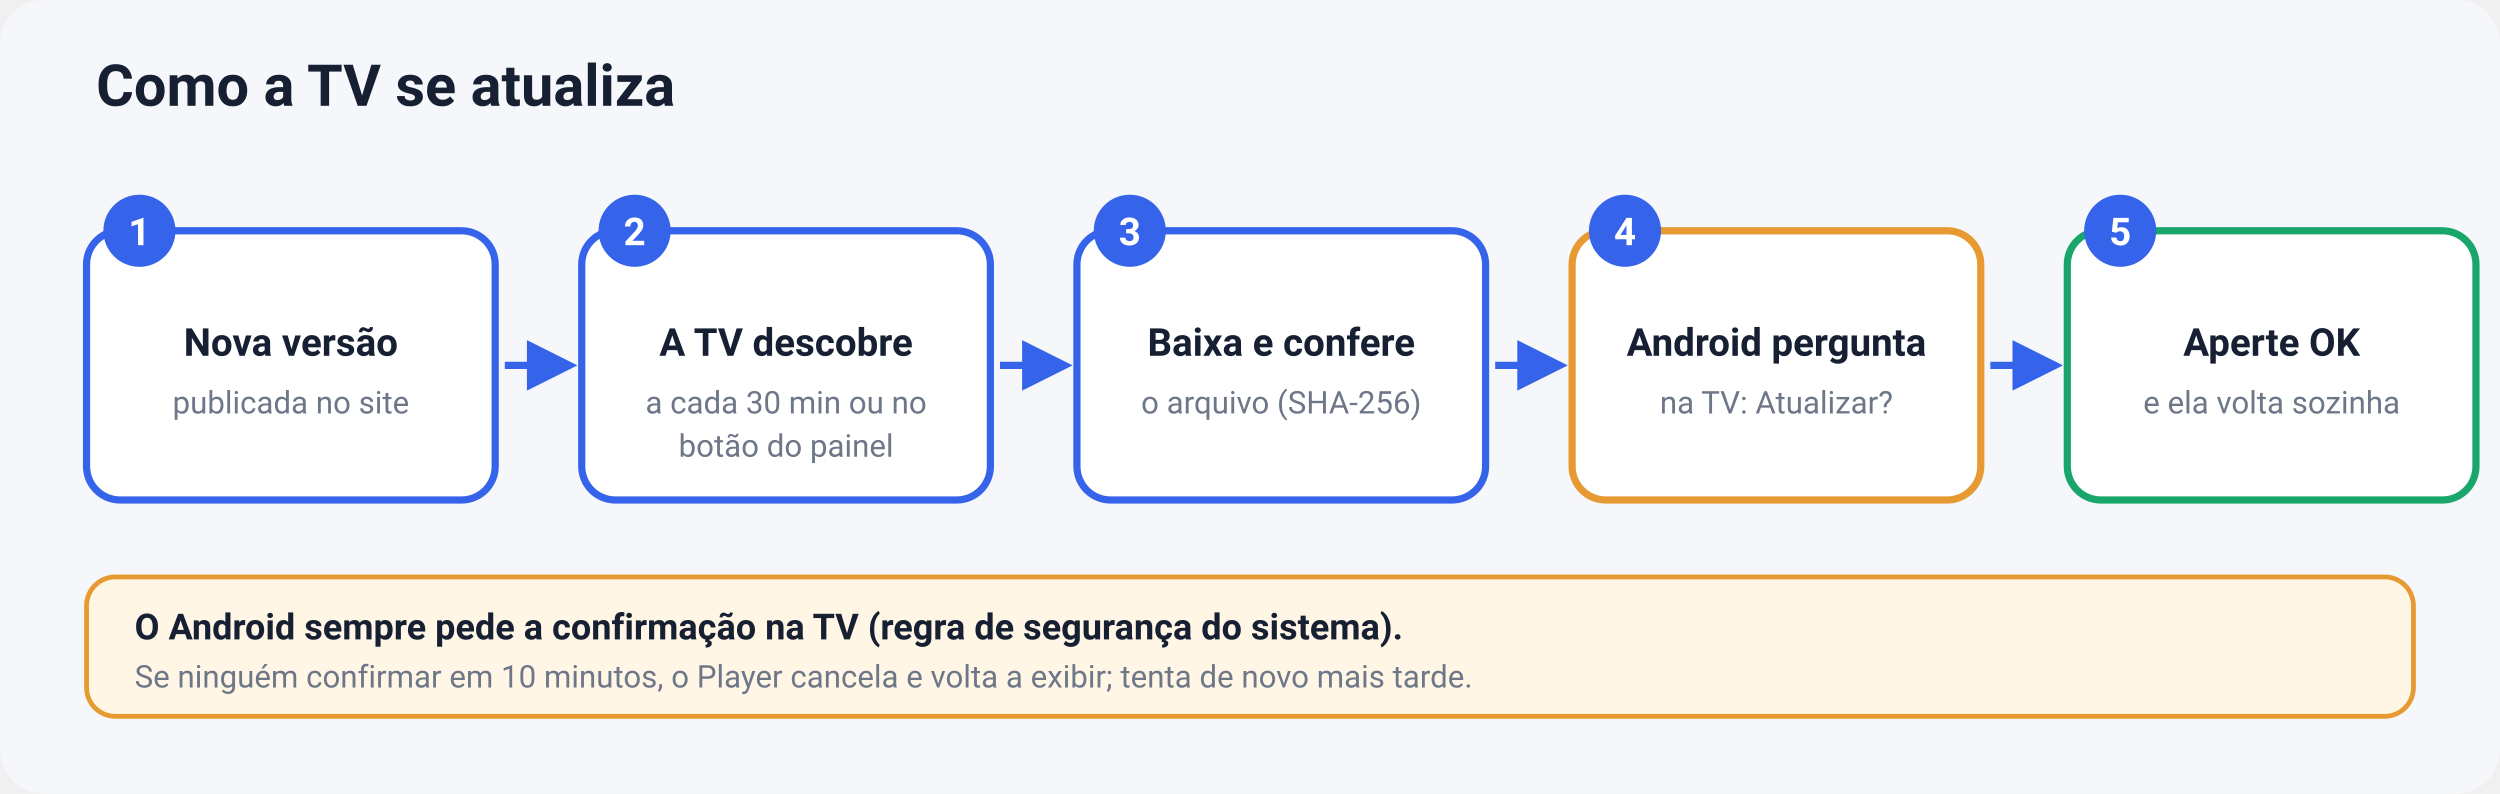
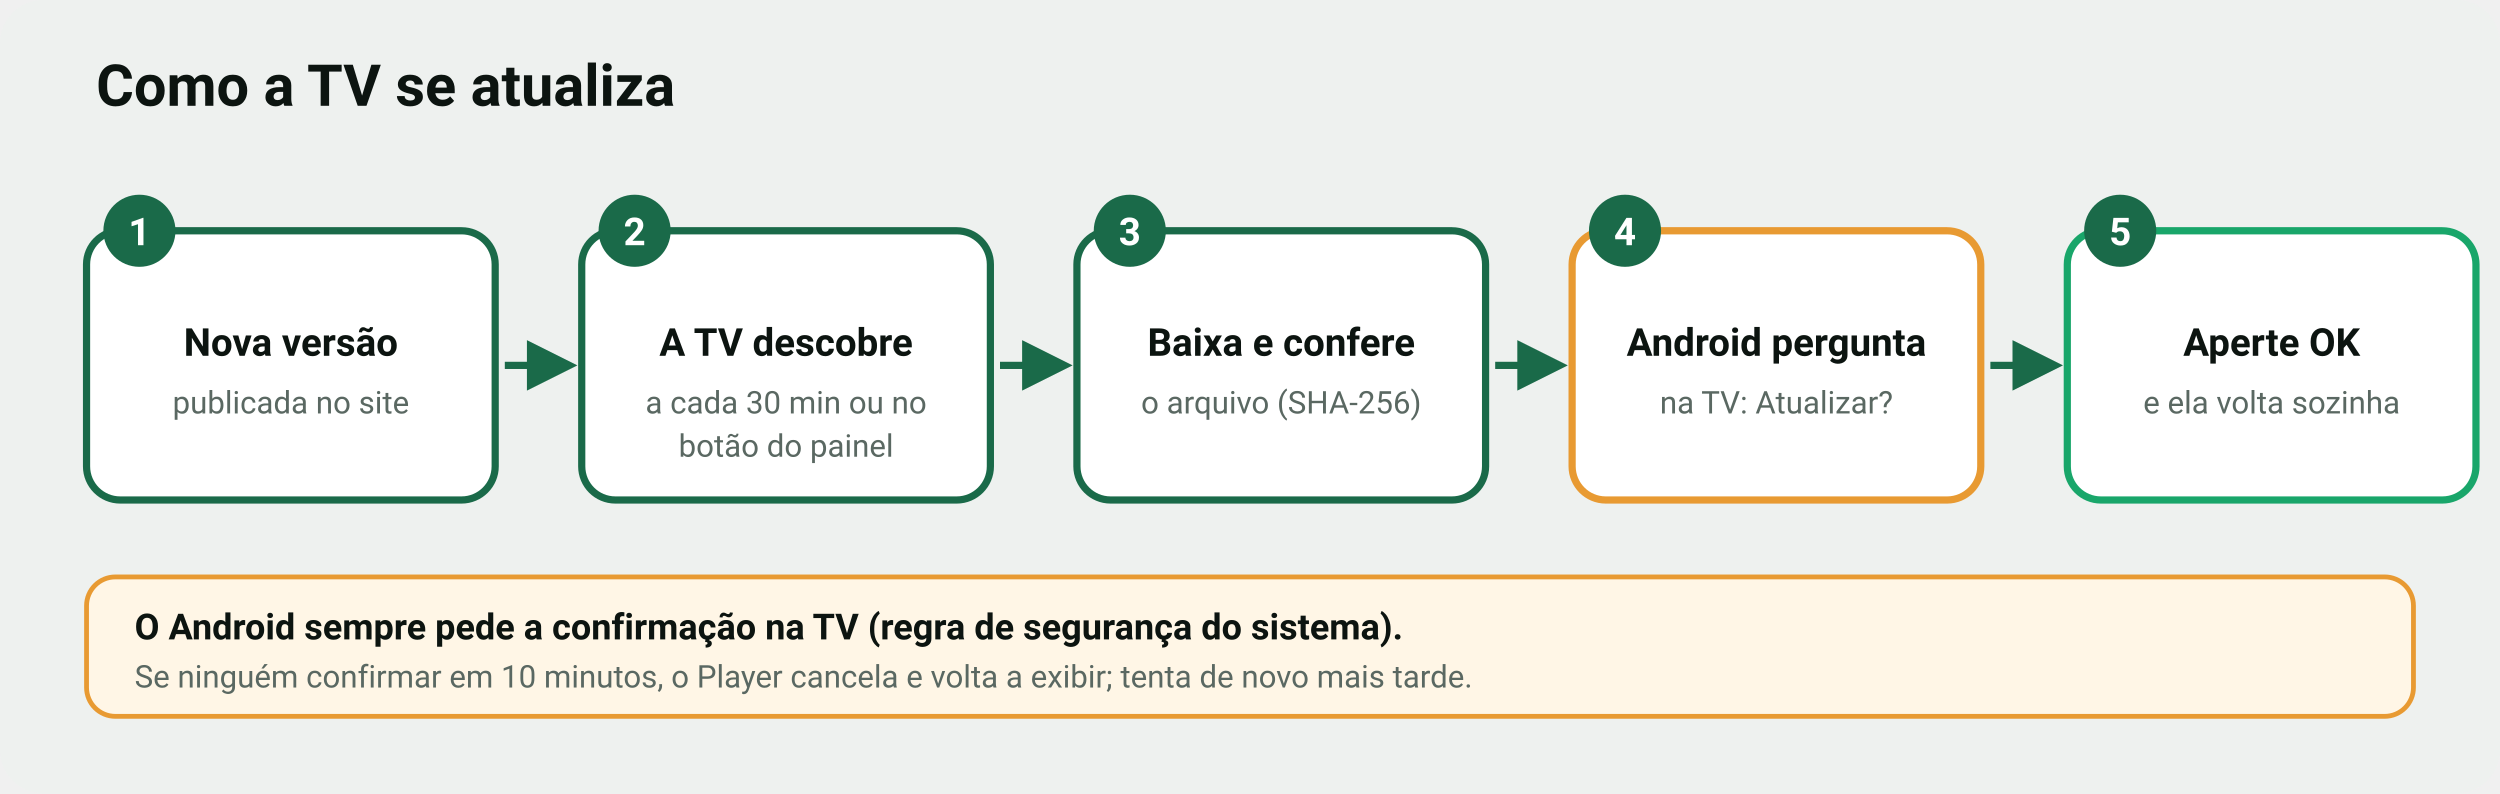
<svg xmlns="http://www.w3.org/2000/svg" viewBox="0 0 1040 330" width="1040" height="330" font-family="'Segoe UI', Roboto, 'Helvetica Neue', Arial, sans-serif">
  <defs>
    <marker id="arrow" viewBox="0 0 10 10" refX="8" refY="5" markerWidth="7" markerHeight="7" orient="auto-start-reverse">
-       <path d="M0 0 L10 5 L0 10 z" fill="#3563e9" />
+       <path d="M0 0 L10 5 L0 10 z" fill="#1a6a49" />
    </marker>
    <filter id="shadow" x="-10%" y="-10%" width="130%" height="140%">
-       <feDropShadow dx="0" dy="3" stdDeviation="4" flood-color="#10204a" flood-opacity=".18" />
+       <feDropShadow dx="0" dy="3" stdDeviation="4" flood-color="#06120d" flood-opacity=".18" />
    </filter>
  </defs>
-   <rect width="1040" height="330" rx="18" fill="#f5f7fb" />
-   <text x="40" y="44" font-size="24" font-weight="700" fill="#172033" text-anchor="start">Como a TV se atualiza</text>
-   <rect x="36" y="96" width="170" height="112" rx="14" fill="#ffffff" stroke="#3563e9" stroke-width="3" />
-   <circle cx="58" cy="96" r="15" fill="#3563e9" />
+   <rect width="1040" height="330" rx="18" fill="#eef1ef" />
+   <text x="40" y="44" font-size="24" font-weight="700" fill="#0c1410" text-anchor="start">Como a TV se atualiza</text>
+   <rect x="36" y="96" width="170" height="112" rx="14" fill="#ffffff" stroke="#1a6a49" stroke-width="3" />
+   <circle cx="58" cy="96" r="15" fill="#1a6a49" />
  <text x="58" y="102" font-size="16" font-weight="700" fill="#ffffff" text-anchor="middle">1</text>
-   <text x="121" y="148" font-size="16" font-weight="700" fill="#172033" text-anchor="middle">Nova versão</text>
-   <text x="121" y="172" font-size="13" font-weight="400" fill="#6d7788" text-anchor="middle">publicada no site</text>
-   <line x1="210" y1="152" x2="236" y2="152" stroke="#3563e9" stroke-width="3" marker-end="url(#arrow)" />
-   <rect x="242" y="96" width="170" height="112" rx="14" fill="#ffffff" stroke="#3563e9" stroke-width="3" />
-   <circle cx="264" cy="96" r="15" fill="#3563e9" />
+   <text x="121" y="148" font-size="16" font-weight="700" fill="#0c1410" text-anchor="middle">Nova versão</text>
+   <text x="121" y="172" font-size="13" font-weight="400" fill="#5a6862" text-anchor="middle">publicada no site</text>
+   <line x1="210" y1="152" x2="236" y2="152" stroke="#1a6a49" stroke-width="3" marker-end="url(#arrow)" />
+   <rect x="242" y="96" width="170" height="112" rx="14" fill="#ffffff" stroke="#1a6a49" stroke-width="3" />
+   <circle cx="264" cy="96" r="15" fill="#1a6a49" />
  <text x="264" y="102" font-size="16" font-weight="700" fill="#ffffff" text-anchor="middle">2</text>
-   <text x="327" y="148" font-size="16" font-weight="700" fill="#172033" text-anchor="middle">A TV descobre</text>
-   <text x="327" y="172" font-size="13" font-weight="400" fill="#6d7788" text-anchor="middle">a cada 30 min ou no</text>
-   <text x="327" y="190" font-size="13" font-weight="400" fill="#6d7788" text-anchor="middle">botão do painel</text>
-   <line x1="416" y1="152" x2="442" y2="152" stroke="#3563e9" stroke-width="3" marker-end="url(#arrow)" />
-   <rect x="448" y="96" width="170" height="112" rx="14" fill="#ffffff" stroke="#3563e9" stroke-width="3" />
-   <circle cx="470" cy="96" r="15" fill="#3563e9" />
+   <text x="327" y="148" font-size="16" font-weight="700" fill="#0c1410" text-anchor="middle">A TV descobre</text>
+   <text x="327" y="172" font-size="13" font-weight="400" fill="#5a6862" text-anchor="middle">a cada 30 min ou no</text>
+   <text x="327" y="190" font-size="13" font-weight="400" fill="#5a6862" text-anchor="middle">botão do painel</text>
+   <line x1="416" y1="152" x2="442" y2="152" stroke="#1a6a49" stroke-width="3" marker-end="url(#arrow)" />
+   <rect x="448" y="96" width="170" height="112" rx="14" fill="#ffffff" stroke="#1a6a49" stroke-width="3" />
+   <circle cx="470" cy="96" r="15" fill="#1a6a49" />
  <text x="470" y="102" font-size="16" font-weight="700" fill="#ffffff" text-anchor="middle">3</text>
-   <text x="533" y="148" font-size="16" font-weight="700" fill="#172033" text-anchor="middle">Baixa e confere</text>
-   <text x="533" y="172" font-size="13" font-weight="400" fill="#6d7788" text-anchor="middle">o arquivo (SHA‑256)</text>
-   <line x1="622" y1="152" x2="648" y2="152" stroke="#3563e9" stroke-width="3" marker-end="url(#arrow)" />
+   <text x="533" y="148" font-size="16" font-weight="700" fill="#0c1410" text-anchor="middle">Baixa e confere</text>
+   <text x="533" y="172" font-size="13" font-weight="400" fill="#5a6862" text-anchor="middle">o arquivo (SHA‑256)</text>
+   <line x1="622" y1="152" x2="648" y2="152" stroke="#1a6a49" stroke-width="3" marker-end="url(#arrow)" />
  <rect x="654" y="96" width="170" height="112" rx="14" fill="#ffffff" stroke="#e89a32" stroke-width="3" />
-   <circle cx="676" cy="96" r="15" fill="#3563e9" />
+   <circle cx="676" cy="96" r="15" fill="#1a6a49" />
  <text x="676" y="102" font-size="16" font-weight="700" fill="#ffffff" text-anchor="middle">4</text>
-   <text x="739" y="148" font-size="16" font-weight="700" fill="#172033" text-anchor="middle">Android pergunta</text>
-   <text x="739" y="172" font-size="13" font-weight="400" fill="#6d7788" text-anchor="middle">na TV: Atualizar?</text>
-   <line x1="828" y1="152" x2="854" y2="152" stroke="#3563e9" stroke-width="3" marker-end="url(#arrow)" />
+   <text x="739" y="148" font-size="16" font-weight="700" fill="#0c1410" text-anchor="middle">Android pergunta</text>
+   <text x="739" y="172" font-size="13" font-weight="400" fill="#5a6862" text-anchor="middle">na TV: Atualizar?</text>
+   <line x1="828" y1="152" x2="854" y2="152" stroke="#1a6a49" stroke-width="3" marker-end="url(#arrow)" />
  <rect x="860" y="96" width="170" height="112" rx="14" fill="#ffffff" stroke="#19a66a" stroke-width="3" />
-   <circle cx="882" cy="96" r="15" fill="#3563e9" />
+   <circle cx="882" cy="96" r="15" fill="#1a6a49" />
  <text x="882" y="102" font-size="16" font-weight="700" fill="#ffffff" text-anchor="middle">5</text>
-   <text x="945" y="148" font-size="16" font-weight="700" fill="#172033" text-anchor="middle">Aperte OK</text>
-   <text x="945" y="172" font-size="13" font-weight="400" fill="#6d7788" text-anchor="middle">e ela volta sozinha</text>
+   <text x="945" y="148" font-size="16" font-weight="700" fill="#0c1410" text-anchor="middle">Aperte OK</text>
+   <text x="945" y="172" font-size="13" font-weight="400" fill="#5a6862" text-anchor="middle">e ela volta sozinha</text>
  <rect x="36" y="240" width="968" height="58" rx="12" fill="#fff6e6" stroke="#e89a32" stroke-width="2" />
-   <text x="56" y="266" font-size="15" font-weight="700" fill="#172033" text-anchor="start">O Android sempre pede a confirmação na TV (regra de segurança do sistema).</text>
-   <text x="56" y="286" font-size="13" font-weight="400" fill="#6d7788" text-anchor="start">Se ninguém confirmar em 10 minutos, o Player cancela e volta a exibir; tenta de novo mais tarde.</text>
+   <text x="56" y="266" font-size="15" font-weight="700" fill="#0c1410" text-anchor="start">O Android sempre pede a confirmação na TV (regra de segurança do sistema).</text>
+   <text x="56" y="286" font-size="13" font-weight="400" fill="#5a6862" text-anchor="start">Se ninguém confirmar em 10 minutos, o Player cancela e volta a exibir; tenta de novo mais tarde.</text>
</svg>
